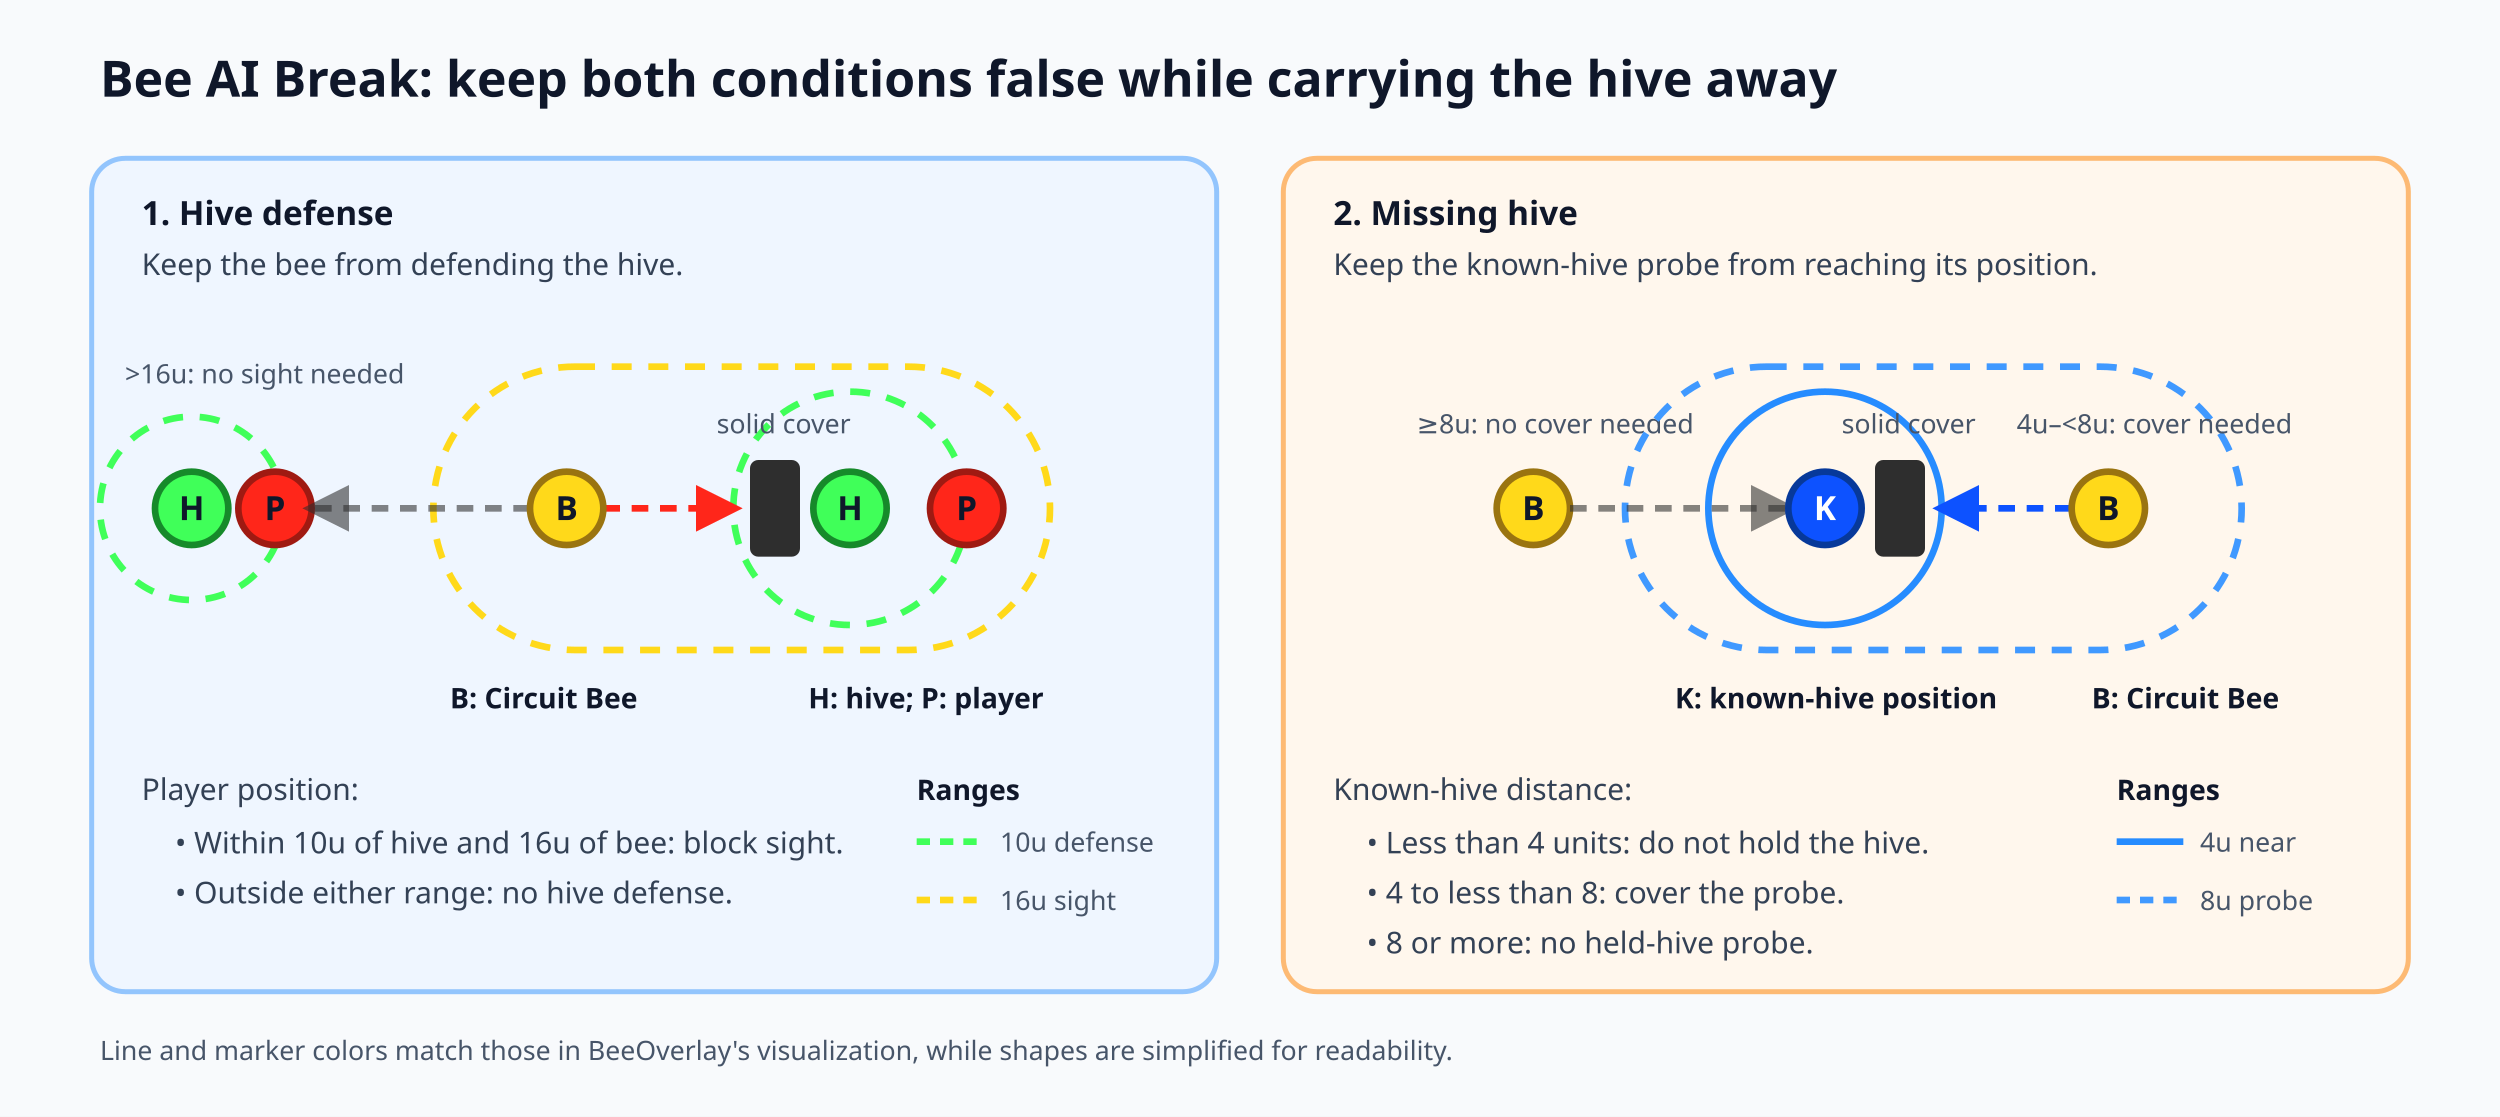
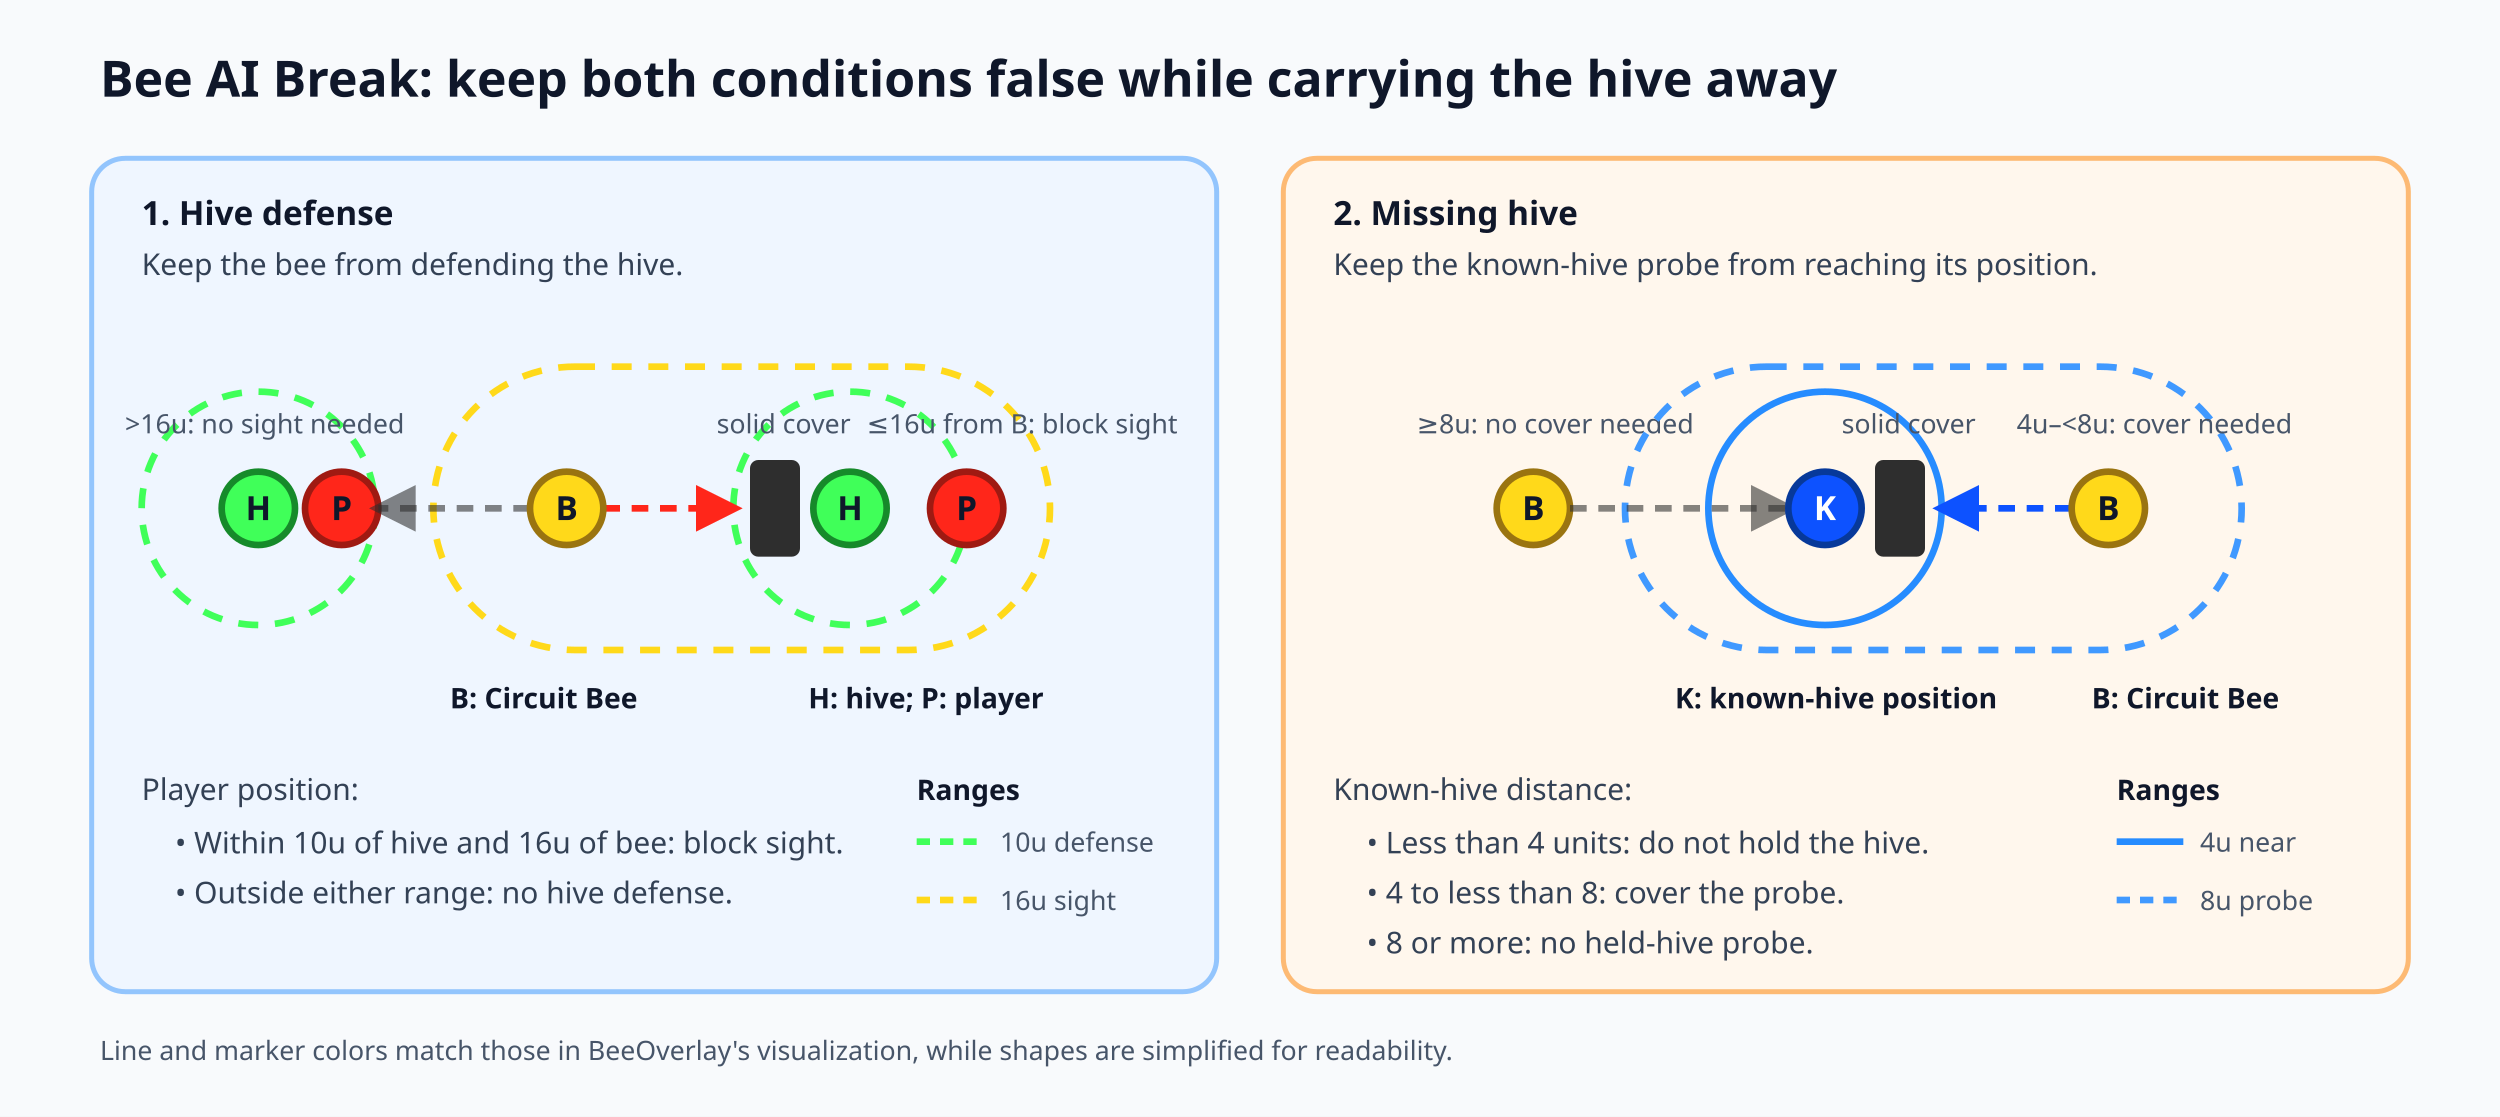
<svg xmlns="http://www.w3.org/2000/svg" width="1500" height="670" viewBox="0 0 1500 670" role="img" aria-labelledby="title desc">
  <defs>
    <marker id="arrow" viewBox="0 0 10 10" refX="8" refY="5" markerWidth="7" markerHeight="7" orient="auto-start-reverse">
      <path d="M 0 0 L 10 5 L 0 10 z" fill="#334155" />
    </marker>
    <marker id="sight-arrow" viewBox="0 0 10 10" refX="8" refY="5" markerWidth="7" markerHeight="7" orient="auto-start-reverse">
      <path d="M 0 0 L 10 5 L 0 10 z" fill="#FF261A" />
    </marker>
    <marker id="probe-arrow" viewBox="0 0 10 10" refX="8" refY="5" markerWidth="7" markerHeight="7" orient="auto-start-reverse">
      <path d="M 0 0 L 10 5 L 0 10 z" fill="#0D52FF" />
    </marker>
    <marker id="inactive-arrow" viewBox="0 0 10 10" refX="8" refY="5" markerWidth="7" markerHeight="7" orient="auto-start-reverse">
      <path d="M 0 0 L 10 5 L 0 10 z" fill="#2E2E2E" fill-opacity="0.58" />
    </marker>
    <style>
      .heading { font: 700 30px sans-serif; fill: #0f172a; }
      .subheading { font: 700 20px sans-serif; fill: #0f172a; }
      .body { font: 18px sans-serif; fill: #334155; }
      .small { font: 16px sans-serif; fill: #475569; }
      .label { font: 700 17px sans-serif; fill: #0f172a; }
      .marker { font: 700 20px sans-serif; fill: #0f172a; text-anchor: middle; dominant-baseline: middle; }
      .marker-light { font: 700 20px sans-serif; fill: #ffffff; text-anchor: middle; dominant-baseline: middle; }
    </style>
  </defs>
  <rect width="1500" height="670" fill="#f8fafc" />
  <text x="60" y="58" class="heading">Bee AI Break: keep both conditions false while carrying the hive away</text>
  <g transform="translate(0 -30)">
    <rect x="55" y="125" width="675" height="500" rx="20" fill="#eff6ff" stroke="#93c5fd" stroke-width="3" />
    <text x="85" y="165" class="subheading">1. Hive defense</text>
    <text x="85" y="195" class="body">Keep the bee from defending the hive.</text>
-     <text x="75" y="260" class="small">&gt;16u: no sight needed</text>
-     <circle cx="115" cy="335" r="55" fill="none" stroke="#40FF59" stroke-width="4" stroke-dasharray="12 10" />
-     <circle cx="115" cy="335" r="22" fill="#40FF59" stroke="#168A2A" stroke-width="4" />
-     <text x="115" y="335" class="marker">H</text>
-     <circle cx="165" cy="335" r="22" fill="#FF261A" stroke="#9F1A12" stroke-width="4" />
-     <text x="165" y="335" class="marker">P</text>
+     <circle cx="155" cy="335" r="70" fill="none" stroke="#40FF59" stroke-width="4" stroke-dasharray="12 10" />
+     <circle cx="155" cy="335" r="22" fill="#40FF59" stroke="#168A2A" stroke-width="4" />
+     <text x="155" y="335" class="marker">H</text>
+     <circle cx="205" cy="335" r="22" fill="#FF261A" stroke="#9F1A12" stroke-width="4" />
+     <text x="205" y="335" class="marker">P</text>
+     <text x="75" y="290" class="small">&gt;16u: no sight needed</text>
    <rect x="260" y="250" width="370" height="170" rx="85" fill="none" stroke="#FFD91A" stroke-width="4" stroke-dasharray="12 10" />
    <circle cx="510" cy="335" r="70" fill="none" stroke="#40FF59" stroke-width="4" stroke-dasharray="12 10" />
-     <path d="M 318 335 H 187" fill="none" stroke="#2E2E2E" stroke-opacity="0.58" stroke-width="4" stroke-dasharray="10 7" marker-end="url(#inactive-arrow)" />
+     <path d="M 318 335 H 227" fill="none" stroke="#2E2E2E" stroke-opacity="0.58" stroke-width="4" stroke-dasharray="10 7" marker-end="url(#inactive-arrow)" />
    <path d="M 362 335 H 440" fill="none" stroke="#FF261A" stroke-width="4" stroke-dasharray="10 7" marker-end="url(#sight-arrow)" />
    <rect x="450" y="306" width="30" height="58" rx="5" fill="#2E2E2E" />
    <text x="430" y="290" class="small">solid cover</text>
    <circle cx="340" cy="335" r="22" fill="#FFD91A" stroke="#9A7410" stroke-width="4" />
    <text x="340" y="335" class="marker">B</text>
    <circle cx="510" cy="335" r="22" fill="#40FF59" stroke="#168A2A" stroke-width="4" />
    <text x="510" y="335" class="marker">H</text>
    <circle cx="580" cy="335" r="22" fill="#FF261A" stroke="#9F1A12" stroke-width="4" />
    <text x="580" y="335" class="marker">P</text>
+     <text x="520" y="290" class="small">≤16u from B: block sight</text>
    <text x="270" y="455" class="label">B: Circuit Bee</text>
    <text x="485" y="455" class="label">H: hive; P: player</text>
    <text x="85" y="510" class="body">Player position:</text>
    <text x="105" y="542" class="body">• Within 10u of hive and 16u of bee: block sight.</text>
    <text x="105" y="572" class="body">• Outside either range: no hive defense.</text>
    <text x="550" y="510" class="label">Ranges</text>
    <path d="M 550 535 H 590" fill="none" stroke="#40FF59" stroke-width="4" stroke-dasharray="8 6" />
    <text x="600" y="541" class="small">10u defense</text>
    <path d="M 550 570 H 590" fill="none" stroke="#FFD91A" stroke-width="4" stroke-dasharray="8 6" />
    <text x="600" y="576" class="small">16u sight</text>
    <rect x="770" y="125" width="675" height="500" rx="20" fill="#fff7ed" stroke="#fdba74" stroke-width="3" />
    <text x="800" y="165" class="subheading">2. Missing hive</text>
    <text x="800" y="195" class="body">Keep the known-hive probe from reaching its position.</text>
    <text x="850" y="290" class="small">≥8u: no cover needed</text>
    <circle cx="920" cy="335" r="22" fill="#FFD91A" stroke="#9A7410" stroke-width="4" />
    <text x="920" y="335" class="marker">B</text>
    <rect x="975" y="250" width="370" height="170" rx="85" fill="none" stroke="#4099FF" stroke-width="4" stroke-dasharray="12 10" />
    <circle cx="1095" cy="335" r="70" fill="none" stroke="#268CFF" stroke-width="4" />
    <path d="M 942 335 H 1073" fill="none" stroke="#2E2E2E" stroke-opacity="0.58" stroke-width="4" stroke-dasharray="10 7" marker-end="url(#inactive-arrow)" />
    <text x="1105" y="290" class="small">solid cover</text>
    <path d="M 1243 335 H 1165" fill="none" stroke="#0D52FF" stroke-width="4" stroke-dasharray="10 7" marker-end="url(#probe-arrow)" />
    <rect x="1125" y="306" width="30" height="58" rx="5" fill="#2E2E2E" />
    <circle cx="1095" cy="335" r="22" fill="#0D52FF" stroke="#07399A" stroke-width="4" />
    <text x="1095" y="335" class="marker-light">K</text>
    <text x="1005" y="455" class="label">K: known-hive position</text>
    <circle cx="1265" cy="335" r="22" fill="#FFD91A" stroke="#9A7410" stroke-width="4" />
    <text x="1265" y="335" class="marker">B</text>
    <text x="1210" y="290" class="small">4u–&lt;8u: cover needed</text>
    <text x="1255" y="455" class="label">B: Circuit Bee</text>
    <text x="800" y="510" class="body">Known-hive distance:</text>
    <text x="820" y="542" class="body">• Less than 4 units: do not hold the hive.</text>
    <text x="820" y="572" class="body">• 4 to less than 8: cover the probe.</text>
    <text x="820" y="602" class="body">• 8 or more: no held-hive probe.</text>
    <text x="1270" y="510" class="label">Ranges</text>
    <path d="M 1270 535 H 1310" fill="none" stroke="#268CFF" stroke-width="4" />
    <text x="1320" y="541" class="small">4u near</text>
    <path d="M 1270 570 H 1310" fill="none" stroke="#4099FF" stroke-width="4" stroke-dasharray="8 6" />
    <text x="1320" y="576" class="small">8u probe</text>
  </g>
  <text x="60" y="636" class="small">Line and marker colors match those in BeeOverlay's visualization, while shapes are simplified for readability.</text>
</svg>
